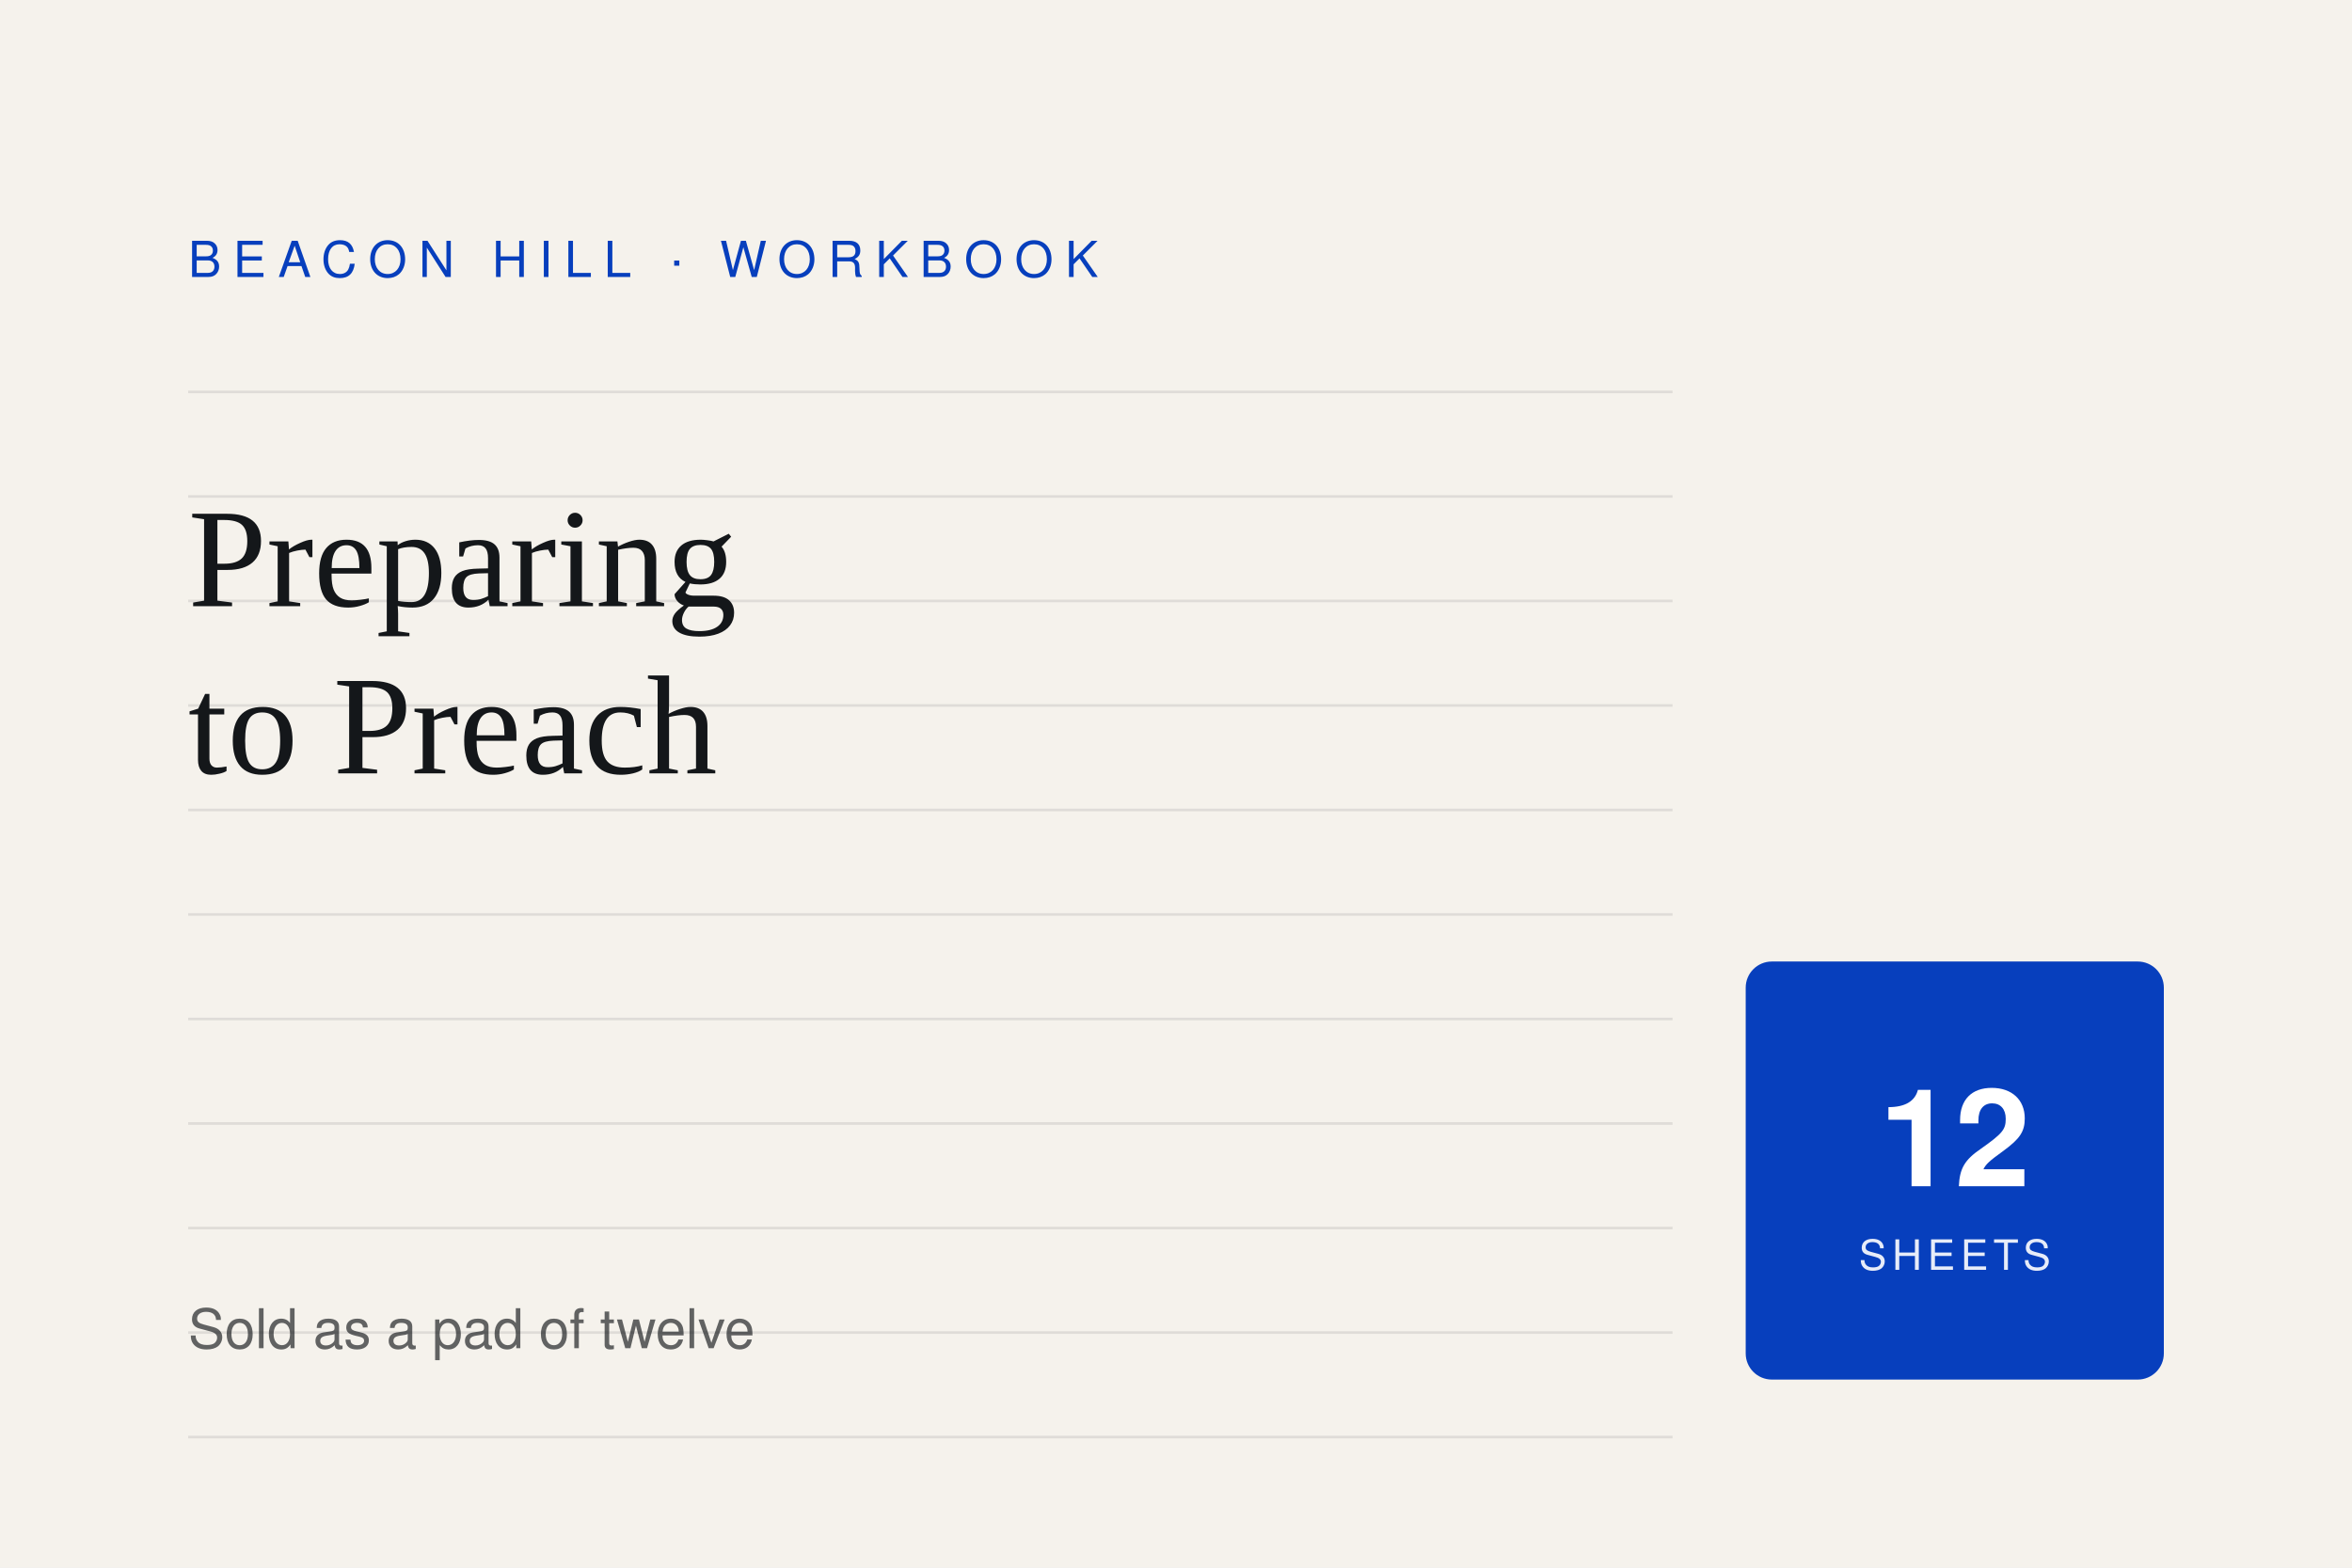
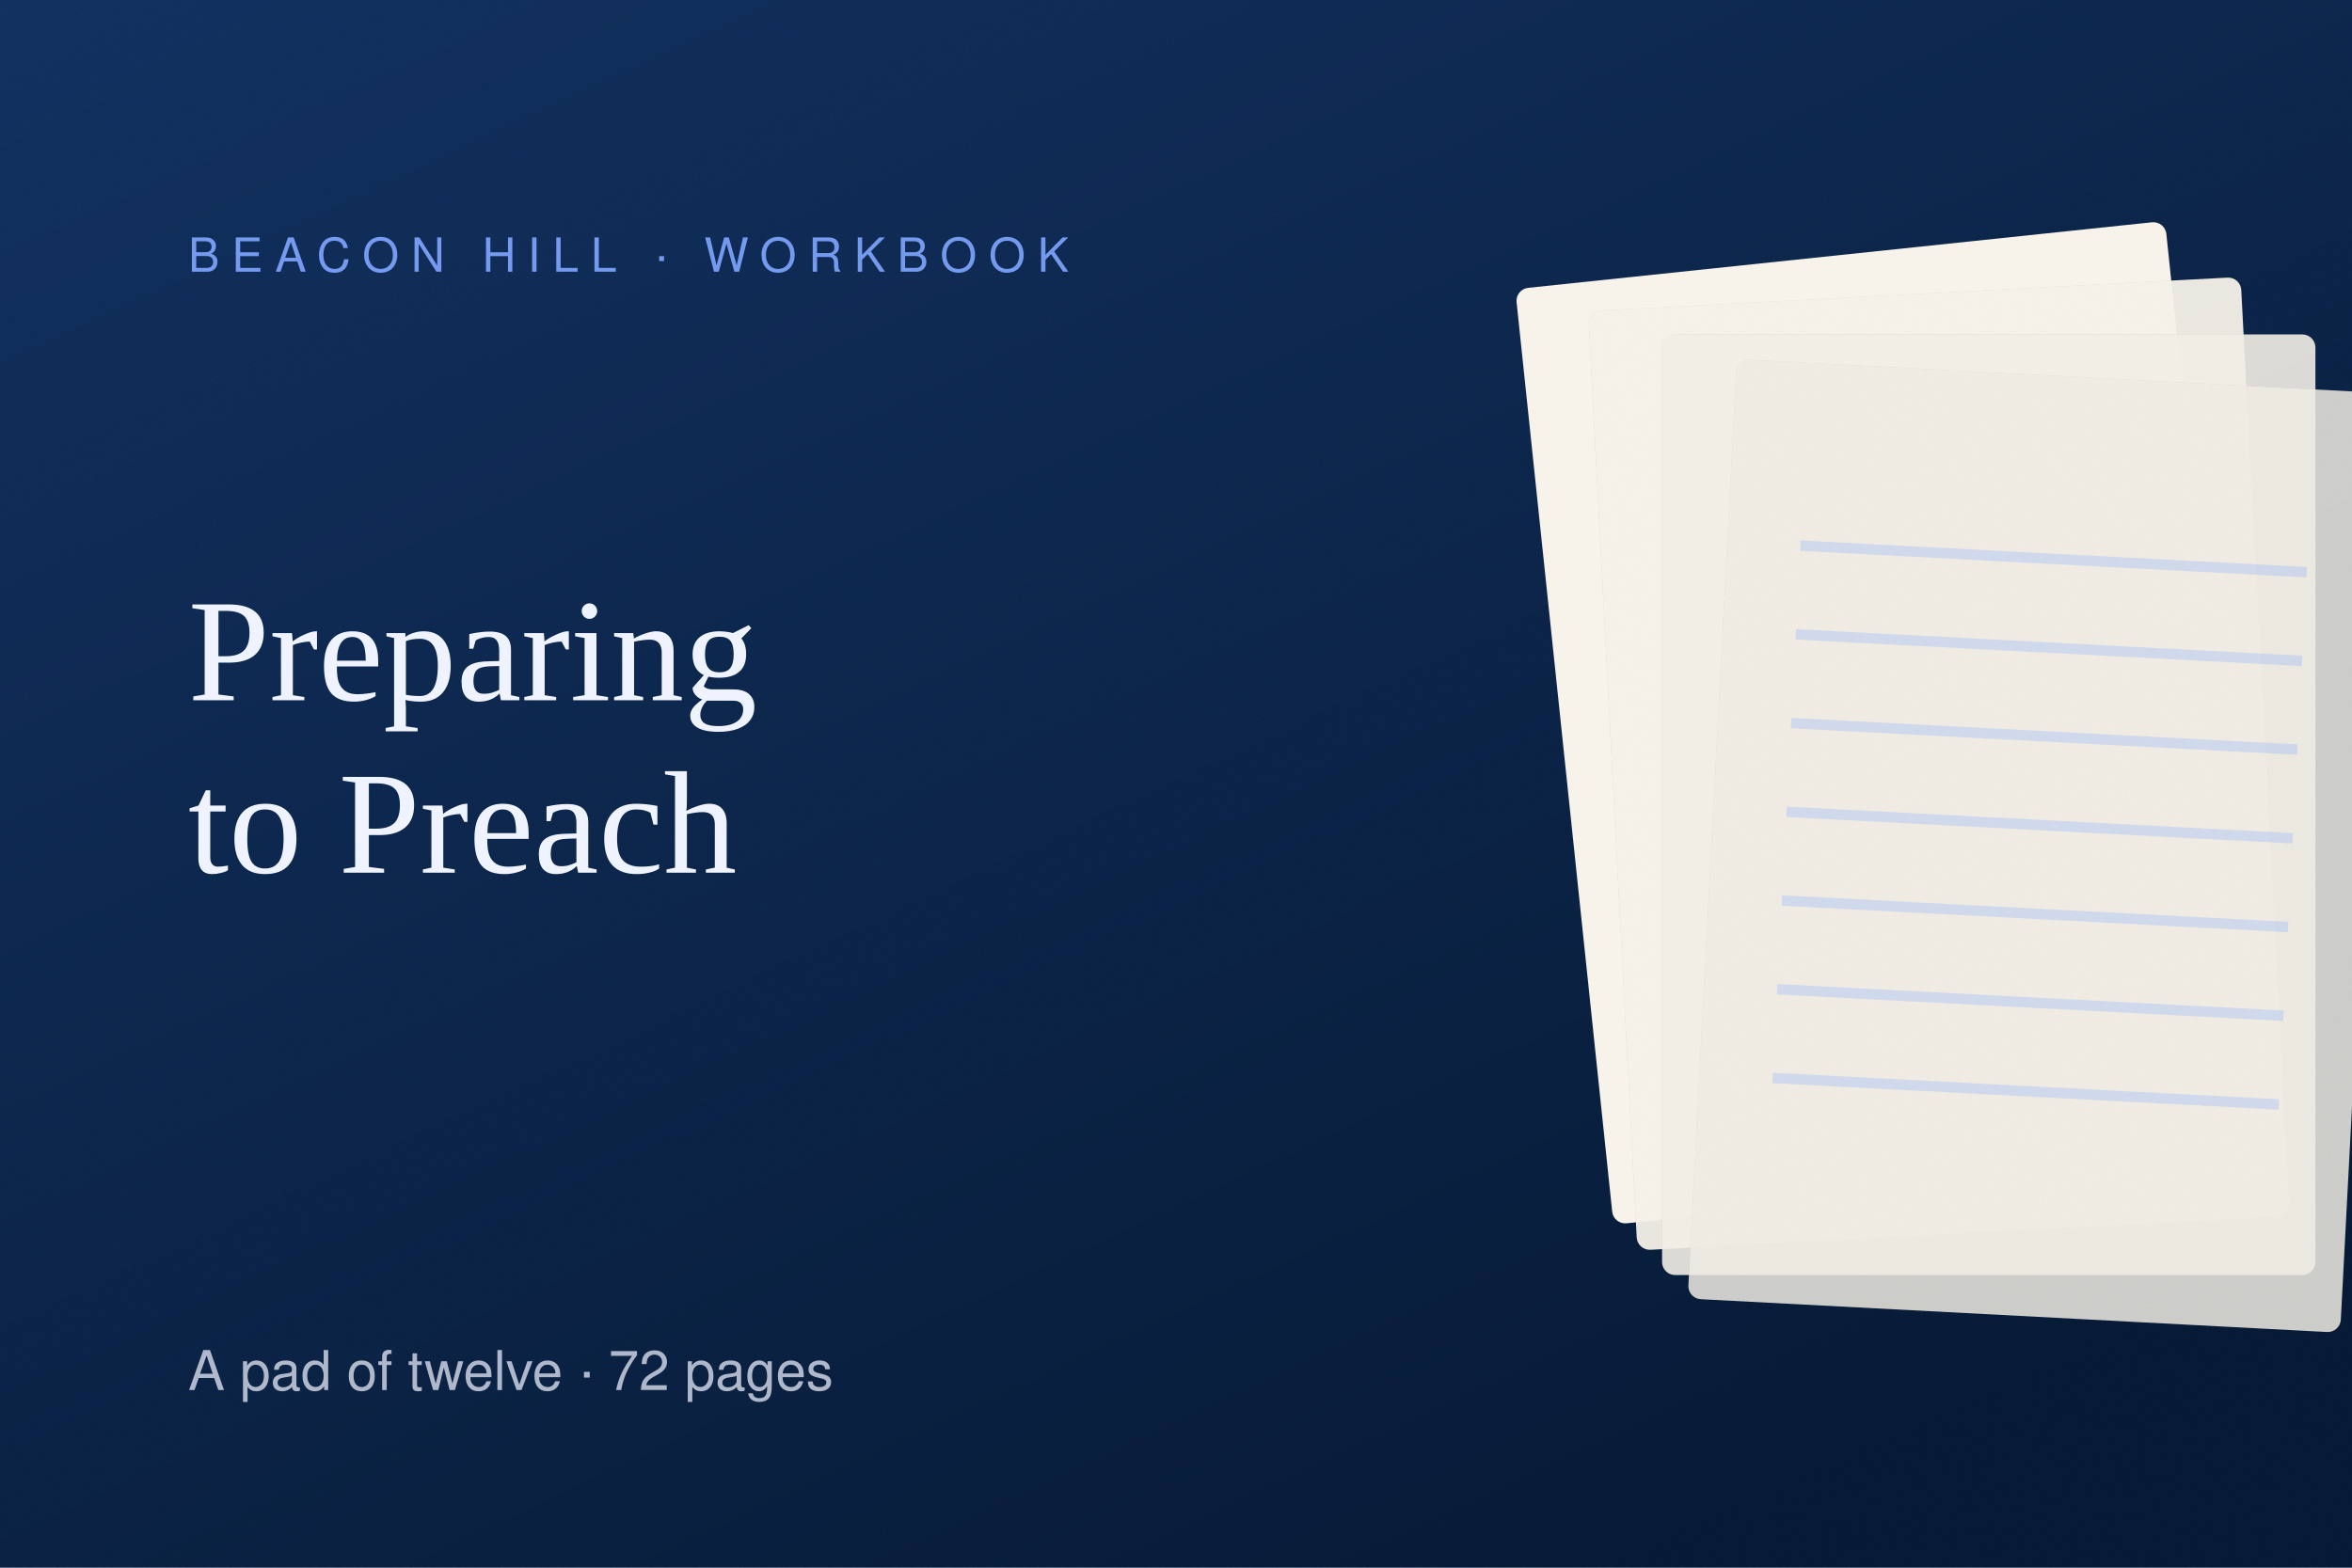
<svg xmlns="http://www.w3.org/2000/svg" viewBox="0 0 900 600" width="900" height="600" role="img" aria-label="Preparing to Preach">
-   <rect width="900" height="600" fill="#f5f2ec" />
-   <line x1="72" y1="150" x2="640" y2="150" stroke="#14171a" stroke-width="1" opacity="0.10" />
-   <line x1="72" y1="190" x2="640" y2="190" stroke="#14171a" stroke-width="1" opacity="0.10" />
-   <line x1="72" y1="230" x2="640" y2="230" stroke="#14171a" stroke-width="1" opacity="0.10" />
-   <line x1="72" y1="270" x2="640" y2="270" stroke="#14171a" stroke-width="1" opacity="0.10" />
-   <line x1="72" y1="310" x2="640" y2="310" stroke="#14171a" stroke-width="1" opacity="0.10" />
-   <line x1="72" y1="350" x2="640" y2="350" stroke="#14171a" stroke-width="1" opacity="0.10" />
-   <line x1="72" y1="390" x2="640" y2="390" stroke="#14171a" stroke-width="1" opacity="0.10" />
-   <line x1="72" y1="430" x2="640" y2="430" stroke="#14171a" stroke-width="1" opacity="0.10" />
-   <line x1="72" y1="470" x2="640" y2="470" stroke="#14171a" stroke-width="1" opacity="0.10" />
-   <line x1="72" y1="510" x2="640" y2="510" stroke="#14171a" stroke-width="1" opacity="0.10" />
-   <line x1="72" y1="550" x2="640" y2="550" stroke="#14171a" stroke-width="1" opacity="0.10" />
-   <text x="72" y="106" font-family="'Helvetica Neue', Helvetica, Arial, sans-serif" font-size="19" letter-spacing="4.5" fill="#073fbd">BEACON HILL · WORKBOOK</text>
-   <text x="72" y="232" font-family="Georgia, 'Times New Roman', serif" font-size="54" fill="#14171a">Preparing</text>
-   <text x="72" y="296" font-family="Georgia, 'Times New Roman', serif" font-size="54" fill="#14171a">to Preach</text>
-   <rect x="668" y="368" width="160" height="160" rx="10" fill="#073fbd" />
-   <text x="748" y="454" text-anchor="middle" font-family="'Helvetica Neue', Helvetica, Arial, sans-serif" font-size="52" font-weight="700" fill="#fff">12</text>
-   <text x="748" y="486" text-anchor="middle" font-family="'Helvetica Neue', Helvetica, Arial, sans-serif" font-size="16" letter-spacing="2" fill="#fff" opacity="0.9">SHEETS</text>
-   <text x="72" y="516" font-family="'Helvetica Neue', Helvetica, Arial, sans-serif" font-size="21" fill="#14171a" opacity="0.66">Sold as a pad of twelve</text>
+   <defs>
+     <linearGradient id="ramp10" x1="0" y1="0" x2="0.7" y2="1">
+       <stop offset="0" stop-color="#12305e" />
+       <stop offset="1" stop-color="#071a35" />
+     </linearGradient>
+     <radialGradient id="glow10" cx="0.5" cy="0.5" r="0.5">
+       <stop offset="0" stop-color="#fff" stop-opacity="0.55" />
+       <stop offset="1" stop-color="#fff" stop-opacity="0" />
+     </radialGradient>
+     <radialGradient id="vig10" cx="0.5" cy="0.42" r="0.78">
+       <stop offset="0.55" stop-color="#000" stop-opacity="0" />
+       <stop offset="1" stop-color="#000" stop-opacity="0.34" />
+     </radialGradient>
+     <filter id="grain10" x="0" y="0" width="100%" height="100%">
+       <feTurbulence type="fractalNoise" baseFrequency="0.85" numOctaves="3" seed="10" />
+       <feColorMatrix type="saturate" values="0" />
+     </filter>
+     <filter id="soft10" x="-30%" y="-30%" width="160%" height="160%">
+       <feGaussianBlur stdDeviation="26" />
+     </filter>
+   </defs>
+   <rect width="900" height="600" fill="url(#ramp10)" />
+   <g transform="translate(600,96)">
+     <g transform="translate(0,0) rotate(-6 130 200)">
+       <rect width="250" height="360" rx="5" fill="#000" opacity="0.16" />
+       <rect width="250" height="360" rx="5" fill="#f7f3ea" opacity="1" />
+     </g>
+     <g transform="translate(18,16) rotate(-3 130 200)">
+       <rect width="250" height="360" rx="5" fill="#000" opacity="0.16" />
+       <rect width="250" height="360" rx="5" fill="#f7f3ea" opacity="0.94" />
+     </g>
+     <g transform="translate(36,32) rotate(0 130 200)">
+       <rect width="250" height="360" rx="5" fill="#000" opacity="0.16" />
+       <rect width="250" height="360" rx="5" fill="#f7f3ea" opacity="0.88" />
+     </g>
+     <g transform="translate(54,48) rotate(3 130 200)">
+       <rect width="250" height="360" rx="5" fill="#000" opacity="0.16" />
+       <rect width="250" height="360" rx="5" fill="#f7f3ea" opacity="0.82" />
+       <line x1="28" y1="70" x2="222" y2="70" stroke="#7fa6ff" stroke-width="4" opacity="0.28" />
+       <line x1="28" y1="104" x2="222" y2="104" stroke="#7fa6ff" stroke-width="4" opacity="0.28" />
+       <line x1="28" y1="138" x2="222" y2="138" stroke="#7fa6ff" stroke-width="4" opacity="0.28" />
+       <line x1="28" y1="172" x2="222" y2="172" stroke="#7fa6ff" stroke-width="4" opacity="0.28" />
+       <line x1="28" y1="206" x2="222" y2="206" stroke="#7fa6ff" stroke-width="4" opacity="0.28" />
+       <line x1="28" y1="240" x2="222" y2="240" stroke="#7fa6ff" stroke-width="4" opacity="0.28" />
+       <line x1="28" y1="274" x2="222" y2="274" stroke="#7fa6ff" stroke-width="4" opacity="0.28" />
+     </g>
+   </g>
+   <rect width="900" height="600" filter="url(#grain10)" opacity="0.1" style="mix-blend-mode:overlay" />
+   <text x="72" y="104" font-family="'Helvetica Neue', Helvetica, Arial, sans-serif" font-size="18" letter-spacing="4.6" fill="#7fa6ff" opacity="0.9">BEACON HILL · WORKBOOK</text>
+   <text x="72" y="268" text-anchor="start" font-family="Georgia, 'Times New Roman', serif" font-size="56" fill="#eef3ff">Preparing</text>
+   <text x="72" y="334" text-anchor="start" font-family="Georgia, 'Times New Roman', serif" font-size="56" fill="#eef3ff">to Preach</text>
+   <text x="72" y="532" font-family="'Helvetica Neue', Helvetica, Arial, sans-serif" font-size="21" fill="#eef3ff" opacity="0.72">A pad of twelve · 72 pages</text>
</svg>
